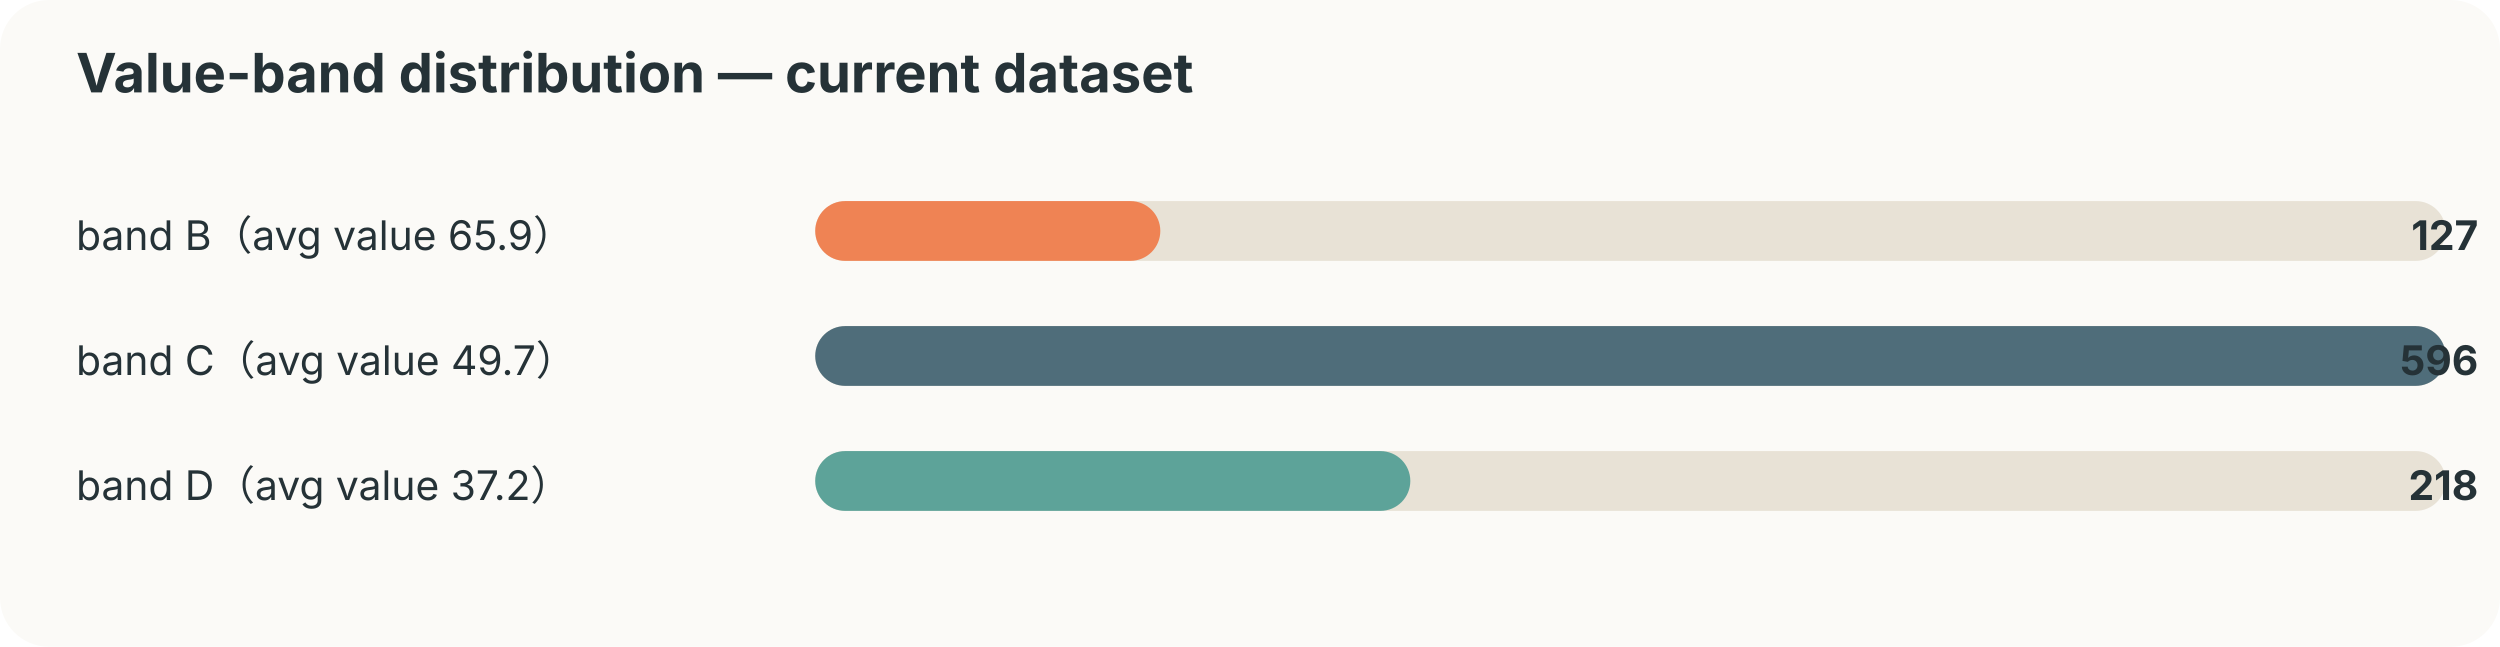
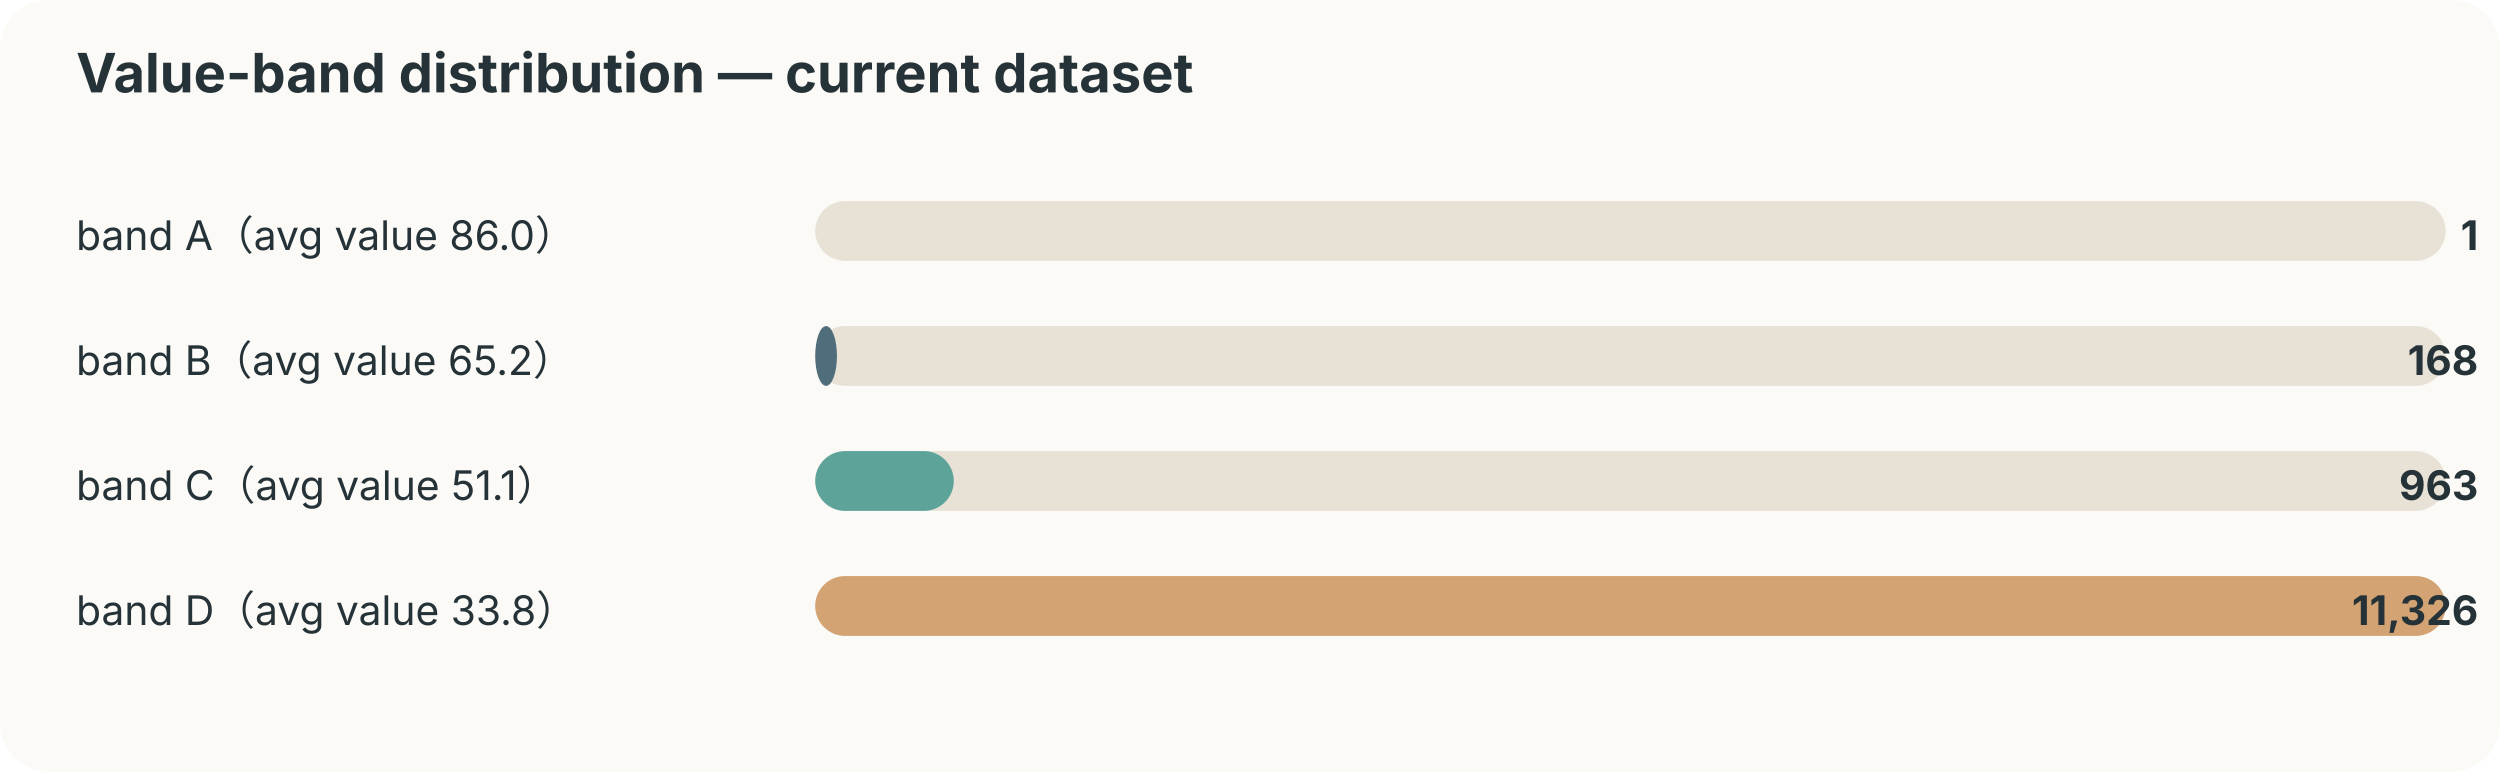
- <svg xmlns="http://www.w3.org/2000/svg" width="920" height="238" viewBox="0 0 920 238">
+ <svg xmlns="http://www.w3.org/2000/svg" width="920" height="284" viewBox="0 0 920 284">
  <style>text{font-family:-apple-system,BlinkMacSystemFont,"Segoe UI",sans-serif;fill:#253237} .muted{fill:#6b7a80;font-size:12px}</style>
  <rect width="100%" height="100%" rx="18" fill="#fbfaf7" />
  <text x="28" y="34" font-size="20" font-weight="700">Value-band distribution — current dataset</text>
-   <text x="28" y="92" font-size="15">band B（avg value 65.9）</text>
+   <text x="28" y="92" font-size="15">band A（avg value 86.0）</text>
  <rect x="300" y="74" width="600" height="22" rx="11" fill="#e8e2d6" />
-   <rect x="300" y="74" width="127" height="22" rx="11" fill="#ef8354" />
-   <text x="912" y="92" text-anchor="end" font-size="15" font-weight="700">127</text>
-   <text x="28" y="138" font-size="15">band C（avg value 49.7）</text>
+   <rect x="300" y="74" width="0" height="22" rx="11" fill="#ef8354" />
+   <text x="912" y="92" text-anchor="end" font-size="15" font-weight="700">1</text>
+   <text x="28" y="138" font-size="15">band B（avg value 65.2）</text>
  <rect x="300" y="120" width="600" height="22" rx="11" fill="#e8e2d6" />
-   <rect x="300" y="120" width="600" height="22" rx="11" fill="#4f6d7a" />
-   <text x="912" y="138" text-anchor="end" font-size="15" font-weight="700">596</text>
-   <text x="28" y="184" font-size="15">band D（avg value 37.2）</text>
+   <rect x="300" y="120" width="8" height="22" rx="11" fill="#4f6d7a" />
+   <text x="912" y="138" text-anchor="end" font-size="15" font-weight="700">168</text>
+   <text x="28" y="184" font-size="15">band C（avg value 51.1）</text>
  <rect x="300" y="166" width="600" height="22" rx="11" fill="#e8e2d6" />
-   <rect x="300" y="166" width="219" height="22" rx="11" fill="#5da399" />
-   <text x="912" y="184" text-anchor="end" font-size="15" font-weight="700">218</text>
+   <rect x="300" y="166" width="51" height="22" rx="11" fill="#5da399" />
+   <text x="912" y="184" text-anchor="end" font-size="15" font-weight="700">963</text>
+   <text x="28" y="230" font-size="15">band D（avg value 33.8）</text>
+   <rect x="300" y="212" width="600" height="22" rx="11" fill="#e8e2d6" />
+   <rect x="300" y="212" width="600" height="22" rx="11" fill="#d4a373" />
+   <text x="912" y="230" text-anchor="end" font-size="15" font-weight="700">11,326</text>
</svg>
